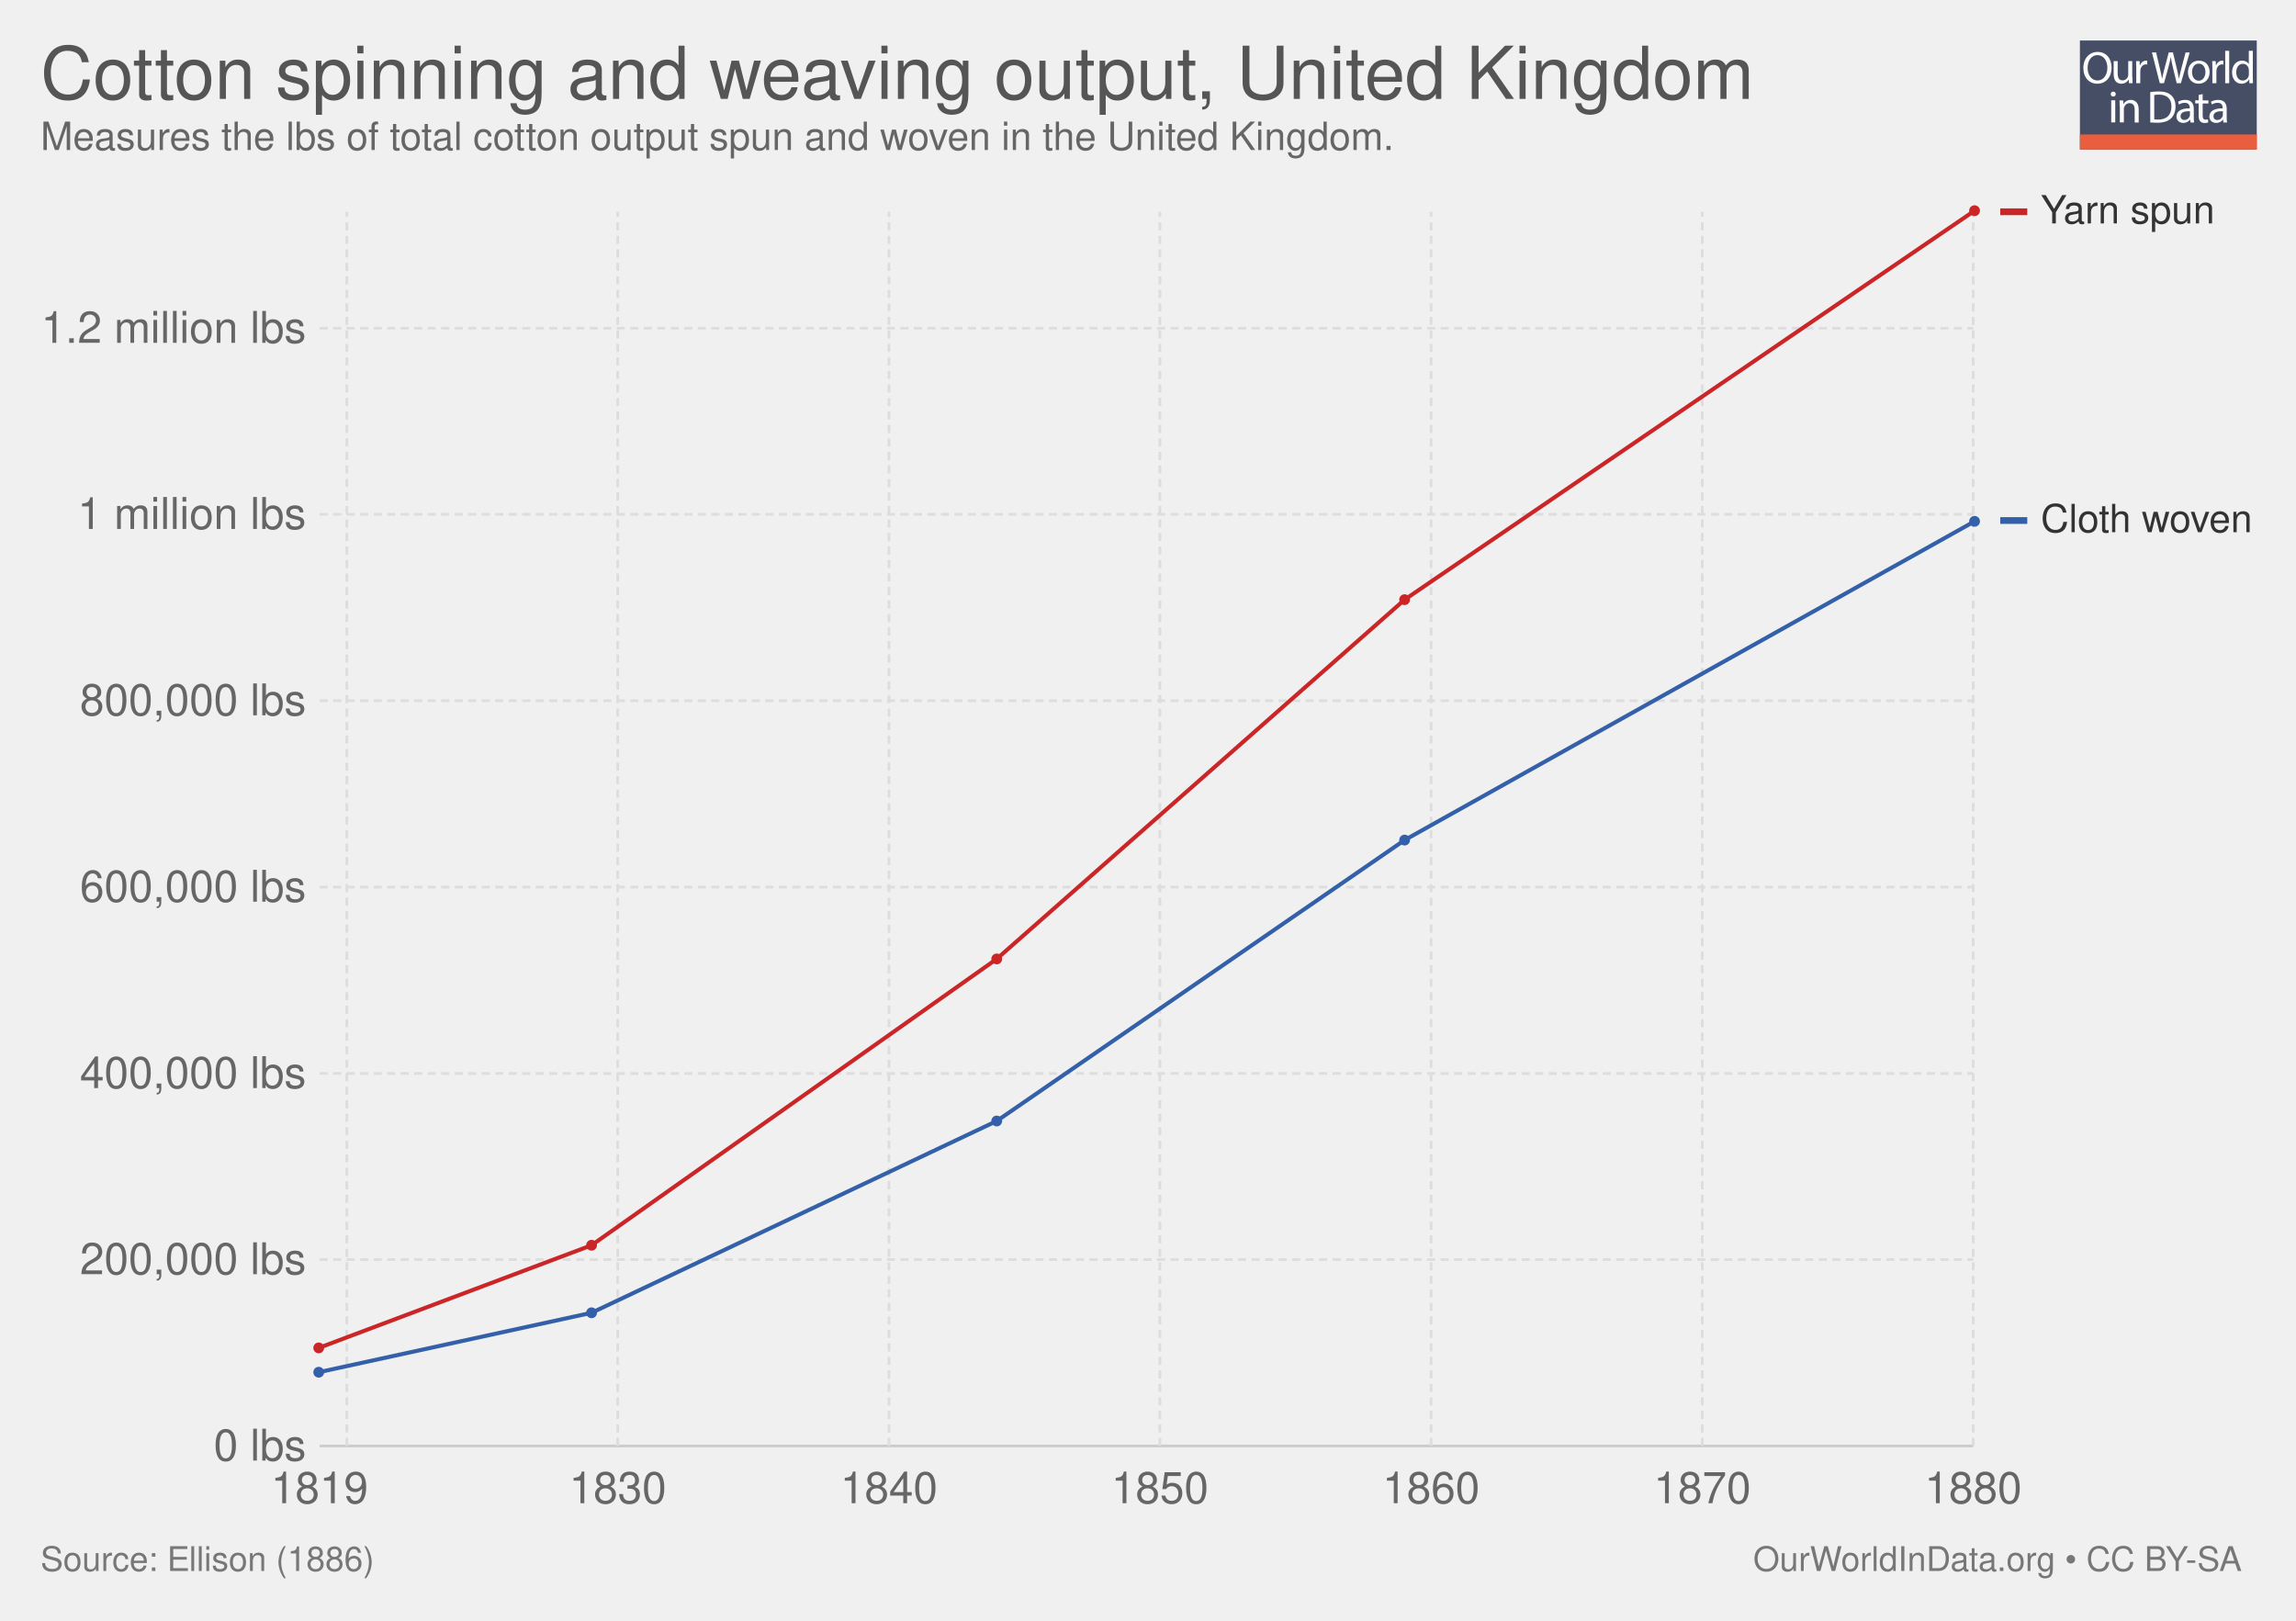
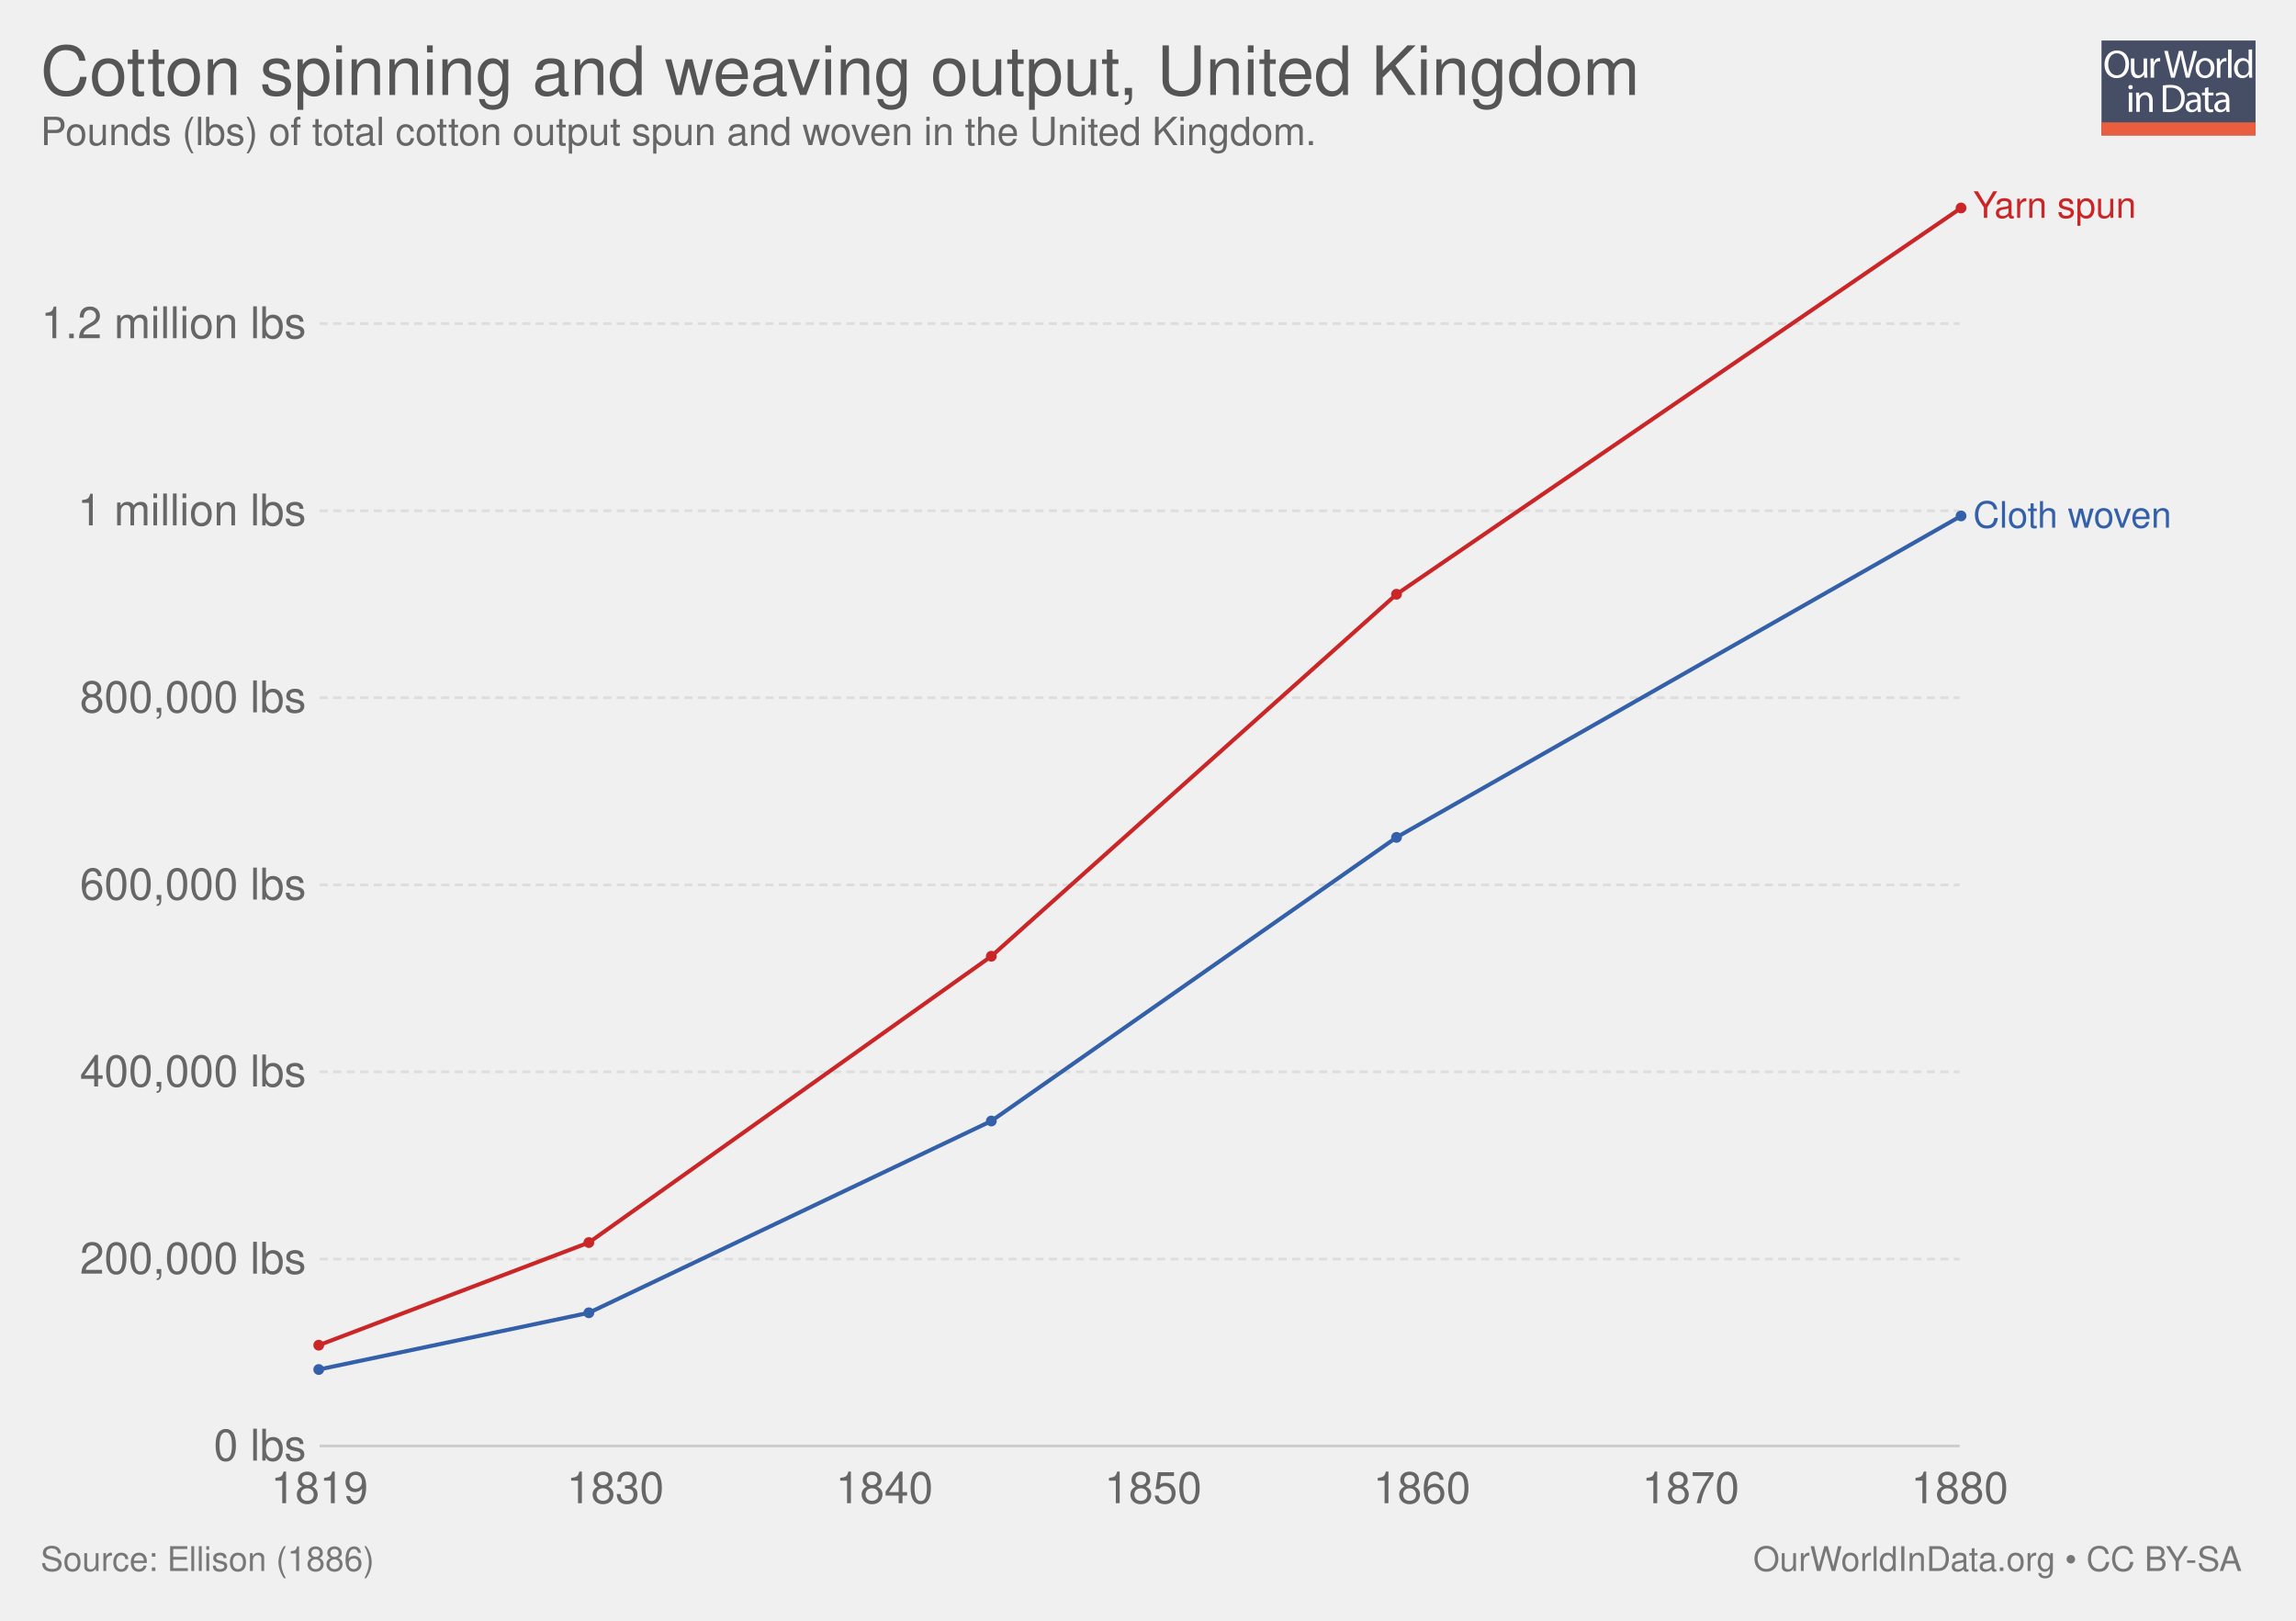
<svg xmlns="http://www.w3.org/2000/svg" xmlns:xlink="http://www.w3.org/1999/xlink" version="1.1" style="font-family: 'Helvetica Neue', Helvetica, Arial, sans-serif; font-size: 18px; background-color: white; text-rendering: optimizeLegibility; -webkit-font-smoothing: antialiased;" width="850" height="600">
  <g class="ChartTab">
    <g class="HeaderView">
-       <g opacity="0.8" transform="translate(770, 15) scale(0.31)">
+       <g opacity="0.8" transform="translate(778, 15) scale(0.27)">
        <a xlink:href="https://ourworldindata.org" target="_blank">
          <g>
            <rect x="0" y="0" fill="#1B2543" width="211.2" height="130.1" />
            <rect x="0" y="112.2" fill="#E63912" width="211.2" height="17.9" />
            <g>
              <rect x="1.2" y="12.3" fill="none" width="210.2" height="99.2" />
              <path fill="#FFFFFF" d="M37.8,32.2c0,12.7-7.7,19.4-17.1,19.4c-9.7,0-16.6-7.5-16.6-18.7c0-11.7,7.3-19.3,17.1-19.3 C31.3,13.7,37.8,21.3,37.8,32.2z M9.2,32.8c0,7.9,4.3,14.9,11.8,14.9c7.5,0,11.8-6.9,11.8-15.3c0-7.3-3.8-14.9-11.8-14.9 C13.1,17.5,9.2,24.8,9.2,32.8z" />
              <path fill="#FFFFFF" d="M62.7,43.8c0,2.7,0.1,5.1,0.2,7.2h-4.3l-0.3-4.3h-0.1c-1.3,2.1-4,4.9-8.8,4.9c-4.2,0-9.1-2.3-9.1-11.6 V24.6h4.8v14.6c0,5,1.5,8.4,5.9,8.4c3.2,0,5.5-2.2,6.3-4.4c0.3-0.7,0.4-1.6,0.4-2.5V24.6h4.8V43.8z" />
              <path fill="#FFFFFF" d="M67.3,32.8c0-3.1-0.1-5.8-0.2-8.2h4.2l0.2,5.2h0.2c1.2-3.5,4.1-5.8,7.3-5.8c0.5,0,0.9,0.1,1.4,0.2v4.5 c-0.5-0.1-1-0.2-1.6-0.2c-3.4,0-5.8,2.6-6.5,6.2c-0.1,0.7-0.2,1.4-0.2,2.2V51h-4.8V32.8z" />
              <path fill="#FFFFFF" d="M95.4,51l-9.4-36.8h5l4.4,18.6c1.1,4.6,2.1,9.2,2.7,12.7h0.1c0.6-3.7,1.8-8,3-12.8l4.9-18.5h5l4.5,18.7 c1,4.4,2,8.7,2.6,12.6h0.1c0.8-4,1.8-8.1,3-12.7l4.9-18.5h4.9L120.6,51h-5L111,31.9c-1.1-4.7-1.9-8.3-2.4-12h-0.1 c-0.7,3.7-1.5,7.3-2.8,12L100.4,51H95.4z" />
              <path fill="#FFFFFF" d="M154.9,37.6c0,9.8-6.8,14-13.2,14c-7.2,0-12.7-5.2-12.7-13.6c0-8.8,5.8-14,13.1-14 C149.8,24,154.9,29.5,154.9,37.6z M133.9,37.9c0,5.8,3.3,10.1,8,10.1c4.6,0,8-4.3,8-10.3c0-4.5-2.2-10.1-7.9-10.1 C136.3,27.6,133.9,32.8,133.9,37.9z" />
              <path fill="#FFFFFF" d="M158.2,32.8c0-3.1-0.1-5.8-0.2-8.2h4.2l0.2,5.2h0.2c1.2-3.5,4.1-5.8,7.3-5.8c0.5,0,0.9,0.1,1.4,0.2v4.5 c-0.5-0.1-1-0.2-1.6-0.2c-3.4,0-5.8,2.6-6.5,6.2c-0.1,0.7-0.2,1.4-0.2,2.2V51h-4.8V32.8z" />
              <path fill="#FFFFFF" d="M173.5,12.3h4.8V51h-4.8V12.3z" />
              <path fill="#FFFFFF" d="M206.5,12.3v31.9c0,2.3,0.1,5,0.2,6.8h-4.3l-0.2-4.6H202c-1.5,2.9-4.7,5.2-9,5.2 c-6.4,0-11.3-5.4-11.3-13.4c-0.1-8.8,5.4-14.2,11.9-14.2c4,0,6.8,1.9,8,4h0.1V12.3H206.5z M201.7,35.4c0-0.6-0.1-1.4-0.2-2 c-0.7-3.1-3.3-5.6-6.9-5.6c-5,0-7.9,4.4-7.9,10.2c0,5.3,2.6,9.8,7.8,9.8c3.2,0,6.2-2.1,7.1-5.7c0.2-0.7,0.2-1.3,0.2-2.1V35.4z" />
              <path fill="#FFFFFF" d="M42.8,64c0.1,1.6-1.1,2.9-3.1,2.9c-1.7,0-2.9-1.3-2.9-2.9c0-1.7,1.3-3,3-3C41.7,61,42.8,62.3,42.8,64z M37.4,97.8V71.4h4.8v26.4H37.4z" />
              <path fill="#FFFFFF" d="M47.5,78.6c0-2.7-0.1-5-0.2-7.1h4.3l0.3,4.4h0.1c1.3-2.5,4.4-5,8.8-5c3.7,0,9.4,2.2,9.4,11.2v15.8h-4.8 V82.6c0-4.3-1.6-7.8-6.1-7.8c-3.2,0-5.6,2.2-6.5,4.9c-0.2,0.6-0.3,1.4-0.3,2.2v15.9h-4.8V78.6z" />
              <path fill="#FFFFFF" d="M84,61.6c2.9-0.4,6.3-0.8,10.1-0.8c6.8,0,11.7,1.6,14.9,4.6c3.3,3,5.2,7.3,5.2,13.2c0,6-1.9,10.9-5.3,14.3 c-3.4,3.4-9.1,5.3-16.3,5.3c-3.4,0-6.2-0.2-8.6-0.4V61.6z M88.8,94.1c1.2,0.2,3,0.3,4.8,0.3c10.2,0,15.7-5.7,15.7-15.6 c0.1-8.7-4.9-14.2-14.9-14.2c-2.5,0-4.3,0.2-5.6,0.5V94.1z" />
              <path fill="#FFFFFF" d="M132.1,97.8l-0.4-3.3h-0.2c-1.5,2.1-4.3,3.9-8.1,3.9c-5.4,0-8.1-3.8-8.1-7.6c0-6.4,5.7-9.9,15.9-9.8v-0.5 c0-2.2-0.6-6.1-6-6.1c-2.5,0-5,0.8-6.9,2l-1.1-3.2c2.2-1.4,5.4-2.3,8.7-2.3c8.1,0,10.1,5.5,10.1,10.8v9.9c0,2.3,0.1,4.5,0.4,6.3 H132.1z M131.4,84.4c-5.3-0.1-11.2,0.8-11.2,5.9c0,3.1,2.1,4.6,4.5,4.6c3.4,0,5.6-2.2,6.4-4.4c0.2-0.5,0.3-1,0.3-1.5V84.4z" />
              <path fill="#FFFFFF" d="M146.6,63.9v7.6h6.9v3.7h-6.9v14.2c0,3.3,0.9,5.1,3.6,5.1c1.3,0,2.2-0.2,2.8-0.3l0.2,3.6 c-0.9,0.4-2.4,0.7-4.3,0.7c-2.2,0-4-0.7-5.2-2c-1.4-1.4-1.9-3.8-1.9-6.9V75.1h-4.1v-3.7h4.1v-6.3L146.6,63.9z" />
              <path fill="#FFFFFF" d="M171.4,97.8l-0.4-3.3h-0.2c-1.5,2.1-4.3,3.9-8.1,3.9c-5.4,0-8.1-3.8-8.1-7.6c0-6.4,5.7-9.9,15.9-9.8v-0.5 c0-2.2-0.6-6.1-6-6.1c-2.5,0-5,0.8-6.9,2l-1.1-3.2c2.2-1.4,5.4-2.3,8.7-2.3c8.1,0,10.1,5.5,10.1,10.8v9.9c0,2.3,0.1,4.5,0.4,6.3 H171.4z M170.7,84.4c-5.3-0.1-11.2,0.8-11.2,5.9c0,3.1,2.1,4.6,4.5,4.6c3.4,0,5.6-2.2,6.4-4.4c0.2-0.5,0.3-1,0.3-1.5V84.4z" />
            </g>
          </g>
        </a>
      </g>
      <a href="https://ourworldindata.org/grapher/cotton-spinning-and-weaving-output" target="_blank">
-         <text font-size="27.00" x="15.0" y="36.6" fill="#555">
-           <tspan x="15" y="36.6">Cotton spinning and weaving output, United Kingdom</tspan>
+         <text font-size="25.20" x="15.0" y="35.2" fill="#555">
+           <tspan x="15" y="35.16">Cotton spinning and weaving output, United Kingdom</tspan>
        </text>
      </a>
-       <text font-size="14.40" x="15.0" y="55.5" fill="#666">
-         <tspan x="15" y="55.52">Measures the lbs of total cotton output spun and woven in the United Kingdom. </tspan>
+       <text font-size="14.40" x="15.0" y="53.7" fill="#666">
+         <tspan x="15" y="53.72">Pounds (lbs) of total cotton output spun and woven in the United Kingdom. </tspan>
      </text>
    </g>
    <g class="LineChart">
      <defs>
        <clipPath id="boundsClip-1">
-           <rect x="108.334" y="0" width="830" height="956.2" />
+           <rect x="108.334" y="0" width="830" height="959.8" />
        </clipPath>
      </defs>
      <g class="AxisBoxView">
        <g class="HorizontalAxis">
          <text x="118.3" y="556.5" fill="#666" text-anchor="middle" font-size="16.2">1819</text>
-           <text x="228.7" y="556.5" fill="#666" text-anchor="middle" font-size="16.2">1830</text>
-           <text x="329.1" y="556.5" fill="#666" text-anchor="middle" font-size="16.2">1840</text>
-           <text x="429.4" y="556.5" fill="#666" text-anchor="middle" font-size="16.2">1850</text>
-           <text x="529.8" y="556.5" fill="#666" text-anchor="middle" font-size="16.2">1860</text>
-           <text x="630.2" y="556.5" fill="#666" text-anchor="middle" font-size="16.2">1870</text>
-           <text x="730.5" y="556.5" fill="#666" text-anchor="middle" font-size="16.2">1880</text>
+           <text x="227.8" y="556.5" fill="#666" text-anchor="middle" font-size="16.2">1830</text>
+           <text x="327.4" y="556.5" fill="#666" text-anchor="middle" font-size="16.2">1840</text>
+           <text x="426.9" y="556.5" fill="#666" text-anchor="middle" font-size="16.2">1850</text>
+           <text x="526.4" y="556.5" fill="#666" text-anchor="middle" font-size="16.2">1860</text>
+           <text x="625.9" y="556.5" fill="#666" text-anchor="middle" font-size="16.2">1870</text>
+           <text x="725.5" y="556.5" fill="#666" text-anchor="middle" font-size="16.2">1880</text>
        </g>
        <g class="VerticalAxis">
          <text x="113.33" y="535.3" fill="#666" dominant-baseline="middle" text-anchor="end" font-size="16.2">0 lbs</text>
-           <text x="113.33" y="466.3" fill="#666" dominant-baseline="middle" text-anchor="end" font-size="16.2">200,000 lbs</text>
-           <text x="113.33" y="397.4" fill="#666" dominant-baseline="middle" text-anchor="end" font-size="16.2">400,000 lbs</text>
-           <text x="113.33" y="328.4" fill="#666" dominant-baseline="middle" text-anchor="end" font-size="16.2">600,000 lbs</text>
-           <text x="113.33" y="259.4" fill="#666" dominant-baseline="middle" text-anchor="end" font-size="16.2">800,000 lbs</text>
-           <text x="113.33" y="190.4" fill="#666" dominant-baseline="middle" text-anchor="end" font-size="16.2">1 million lbs</text>
-           <text x="113.33" y="121.5" fill="#666" dominant-baseline="middle" text-anchor="end" font-size="16.2">1.2 million lbs</text>
+           <text x="113.33" y="466.1" fill="#666" dominant-baseline="middle" text-anchor="end" font-size="16.2">200,000 lbs</text>
+           <text x="113.33" y="396.8" fill="#666" dominant-baseline="middle" text-anchor="end" font-size="16.2">400,000 lbs</text>
+           <text x="113.33" y="327.6" fill="#666" dominant-baseline="middle" text-anchor="end" font-size="16.2">600,000 lbs</text>
+           <text x="113.33" y="258.3" fill="#666" dominant-baseline="middle" text-anchor="end" font-size="16.2">800,000 lbs</text>
+           <text x="113.33" y="189.1" fill="#666" dominant-baseline="middle" text-anchor="end" font-size="16.2">1 million lbs</text>
+           <text x="113.33" y="119.8" fill="#666" dominant-baseline="middle" text-anchor="end" font-size="16.2">1.2 million lbs</text>
        </g>
        <g class="AxisGridLines">
-           <line x1="118.33" y1="535.3" x2="730.51" y2="535.3" stroke="#ccc" />
-           <line x1="118.33" y1="466.3" x2="730.51" y2="466.3" stroke="#ddd" stroke-dasharray="3,2" />
-           <line x1="118.33" y1="397.4" x2="730.51" y2="397.4" stroke="#ddd" stroke-dasharray="3,2" />
-           <line x1="118.33" y1="328.4" x2="730.51" y2="328.4" stroke="#ddd" stroke-dasharray="3,2" />
-           <line x1="118.33" y1="259.4" x2="730.51" y2="259.4" stroke="#ddd" stroke-dasharray="3,2" />
-           <line x1="118.33" y1="190.4" x2="730.51" y2="190.4" stroke="#ddd" stroke-dasharray="3,2" />
-           <line x1="118.33" y1="121.5" x2="730.51" y2="121.5" stroke="#ddd" stroke-dasharray="3,2" />
-         </g>
-         <g class="AxisGridLines">
-           <line x1="128.4" y1="535.30" x2="128.4" y2="78.40" stroke="#ddd" stroke-dasharray="3,2" />
-           <line x1="228.7" y1="535.30" x2="228.7" y2="78.40" stroke="#ddd" stroke-dasharray="3,2" />
-           <line x1="329.1" y1="535.30" x2="329.1" y2="78.40" stroke="#ddd" stroke-dasharray="3,2" />
-           <line x1="429.4" y1="535.30" x2="429.4" y2="78.40" stroke="#ddd" stroke-dasharray="3,2" />
-           <line x1="529.8" y1="535.30" x2="529.8" y2="78.40" stroke="#ddd" stroke-dasharray="3,2" />
-           <line x1="630.2" y1="535.30" x2="630.2" y2="78.40" stroke="#ddd" stroke-dasharray="3,2" />
-           <line x1="730.5" y1="535.30" x2="730.5" y2="78.40" stroke="#ddd" stroke-dasharray="3,2" />
+           <line x1="118.33" y1="535.3" x2="725.48" y2="535.3" stroke="#ccc" />
+           <line x1="118.33" y1="466.1" x2="725.48" y2="466.1" stroke="#ddd" stroke-dasharray="3,2" />
+           <line x1="118.33" y1="396.8" x2="725.48" y2="396.8" stroke="#ddd" stroke-dasharray="3,2" />
+           <line x1="118.33" y1="327.6" x2="725.48" y2="327.6" stroke="#ddd" stroke-dasharray="3,2" />
+           <line x1="118.33" y1="258.3" x2="725.48" y2="258.3" stroke="#ddd" stroke-dasharray="3,2" />
+           <line x1="118.33" y1="189.1" x2="725.48" y2="189.1" stroke="#ddd" stroke-dasharray="3,2" />
+           <line x1="118.33" y1="119.8" x2="725.48" y2="119.8" stroke="#ddd" stroke-dasharray="3,2" />
        </g>
      </g>
      <g clip-path="url(#boundsClip-1)">
        <g class="HeightedLegend clickable">
          <g class="legendMark">
-             <rect x="740.512" y="71.2" width="80.952" height="14.4" fill="#fff" opacity="0" />
-             <rect x="740.512" y="77.15" width="10" height="2.5" fill="#ca2628" />
-             <text font-size="14.40" x="755.5" y="82.7" fill="#333">
-               <tspan x="755.512" y="82.72">Yarn spun</tspan>
+             <rect x="725.48" y="69.85" width="96.83" height="13.5" fill="#fff" opacity="0" />
+             <text font-size="13.50" x="730.5" y="80.6" fill="#ca2628">
+               <tspan x="730.48" y="80.65">Yarn spun</tspan>
            </text>
          </g>
          <g class="legendMark">
-             <rect x="740.512" y="185.5" width="94.488" height="14.4" fill="#fff" opacity="0" />
-             <rect x="740.512" y="191.45" width="10" height="2.5" fill="#3360a9" />
-             <text font-size="14.40" x="755.5" y="197.0" fill="#333">
-               <tspan x="755.512" y="197.02">Cloth woven</tspan>
+             <rect x="725.48" y="184.55" width="109.52" height="13.5" fill="#fff" opacity="0" />
+             <text font-size="13.50" x="730.5" y="195.4" fill="#3360a9">
+               <tspan x="730.48" y="195.35">Cloth woven</tspan>
            </text>
          </g>
        </g>
        <g class="Lines">
-           <rect x="118" y="78" width="612" height="457" fill="rgba(255,255,255,0)" opacity="0" />
+           <rect x="118" y="77" width="607" height="459" fill="rgba(255,255,255,0)" opacity="0" />
          <g class="key-United-Kingdom_0">
-             <path stroke="#ca2628" stroke-linecap="round" d="M118 499L219 461L369 355L520 222L731 78" fill="none" stroke-width="1.5" />
+             <path stroke="#ca2628" stroke-linecap="round" d="M118 498L218 460L367 354L517 220L726 77" fill="none" stroke-width="1.5" />
            <g fill="#ca2628">
-               <circle cx="118" cy="499" r="2" />
-               <circle cx="219" cy="461" r="2" />
-               <circle cx="369" cy="355" r="2" />
-               <circle cx="520" cy="222" r="2" />
-               <circle cx="731" cy="78" r="2" />
+               <circle cx="118" cy="498" r="2" />
+               <circle cx="218" cy="460" r="2" />
+               <circle cx="367" cy="354" r="2" />
+               <circle cx="517" cy="220" r="2" />
+               <circle cx="726" cy="77" r="2" />
            </g>
          </g>
          <g class="key-United-Kingdom_1">
-             <path stroke="#3360a9" stroke-linecap="round" d="M118 508L219 486L369 415L520 311L731 193" fill="none" stroke-width="1.5" />
+             <path stroke="#3360a9" stroke-linecap="round" d="M118 507L218 486L367 415L517 310L726 191" fill="none" stroke-width="1.5" />
            <g fill="#3360a9">
-               <circle cx="118" cy="508" r="2" />
-               <circle cx="219" cy="486" r="2" />
-               <circle cx="369" cy="415" r="2" />
-               <circle cx="520" cy="311" r="2" />
-               <circle cx="731" cy="193" r="2" />
+               <circle cx="118" cy="507" r="2" />
+               <circle cx="218" cy="486" r="2" />
+               <circle cx="367" cy="415" r="2" />
+               <circle cx="517" cy="310" r="2" />
+               <circle cx="726" cy="191" r="2" />
            </g>
          </g>
        </g>
      </g>
    </g>
    <g style="fill: #777;" class="SourcesFooter">
      <g style="fill: #777;" class="clickable">
        <text font-size="12.60" x="15.0" y="581.6">
          <tspan x="15" y="581.58">Source: Ellison (1886)</tspan>
        </text>
      </g>
      <text font-size="12.60" x="649.0" y="581.6">
        <tspan x="649.024" y="581.58">
          <a target="_blank" style="fill: #777;" href="https://ourworldindata.org">OurWorldInData.org</a> • <a style="fill: #777;" href="http://creativecommons.org/licenses/by-sa/4.0/deed.en_US" target="_blank">CC BY-SA</a>
        </tspan>
      </text>
    </g>
  </g>
</svg>
